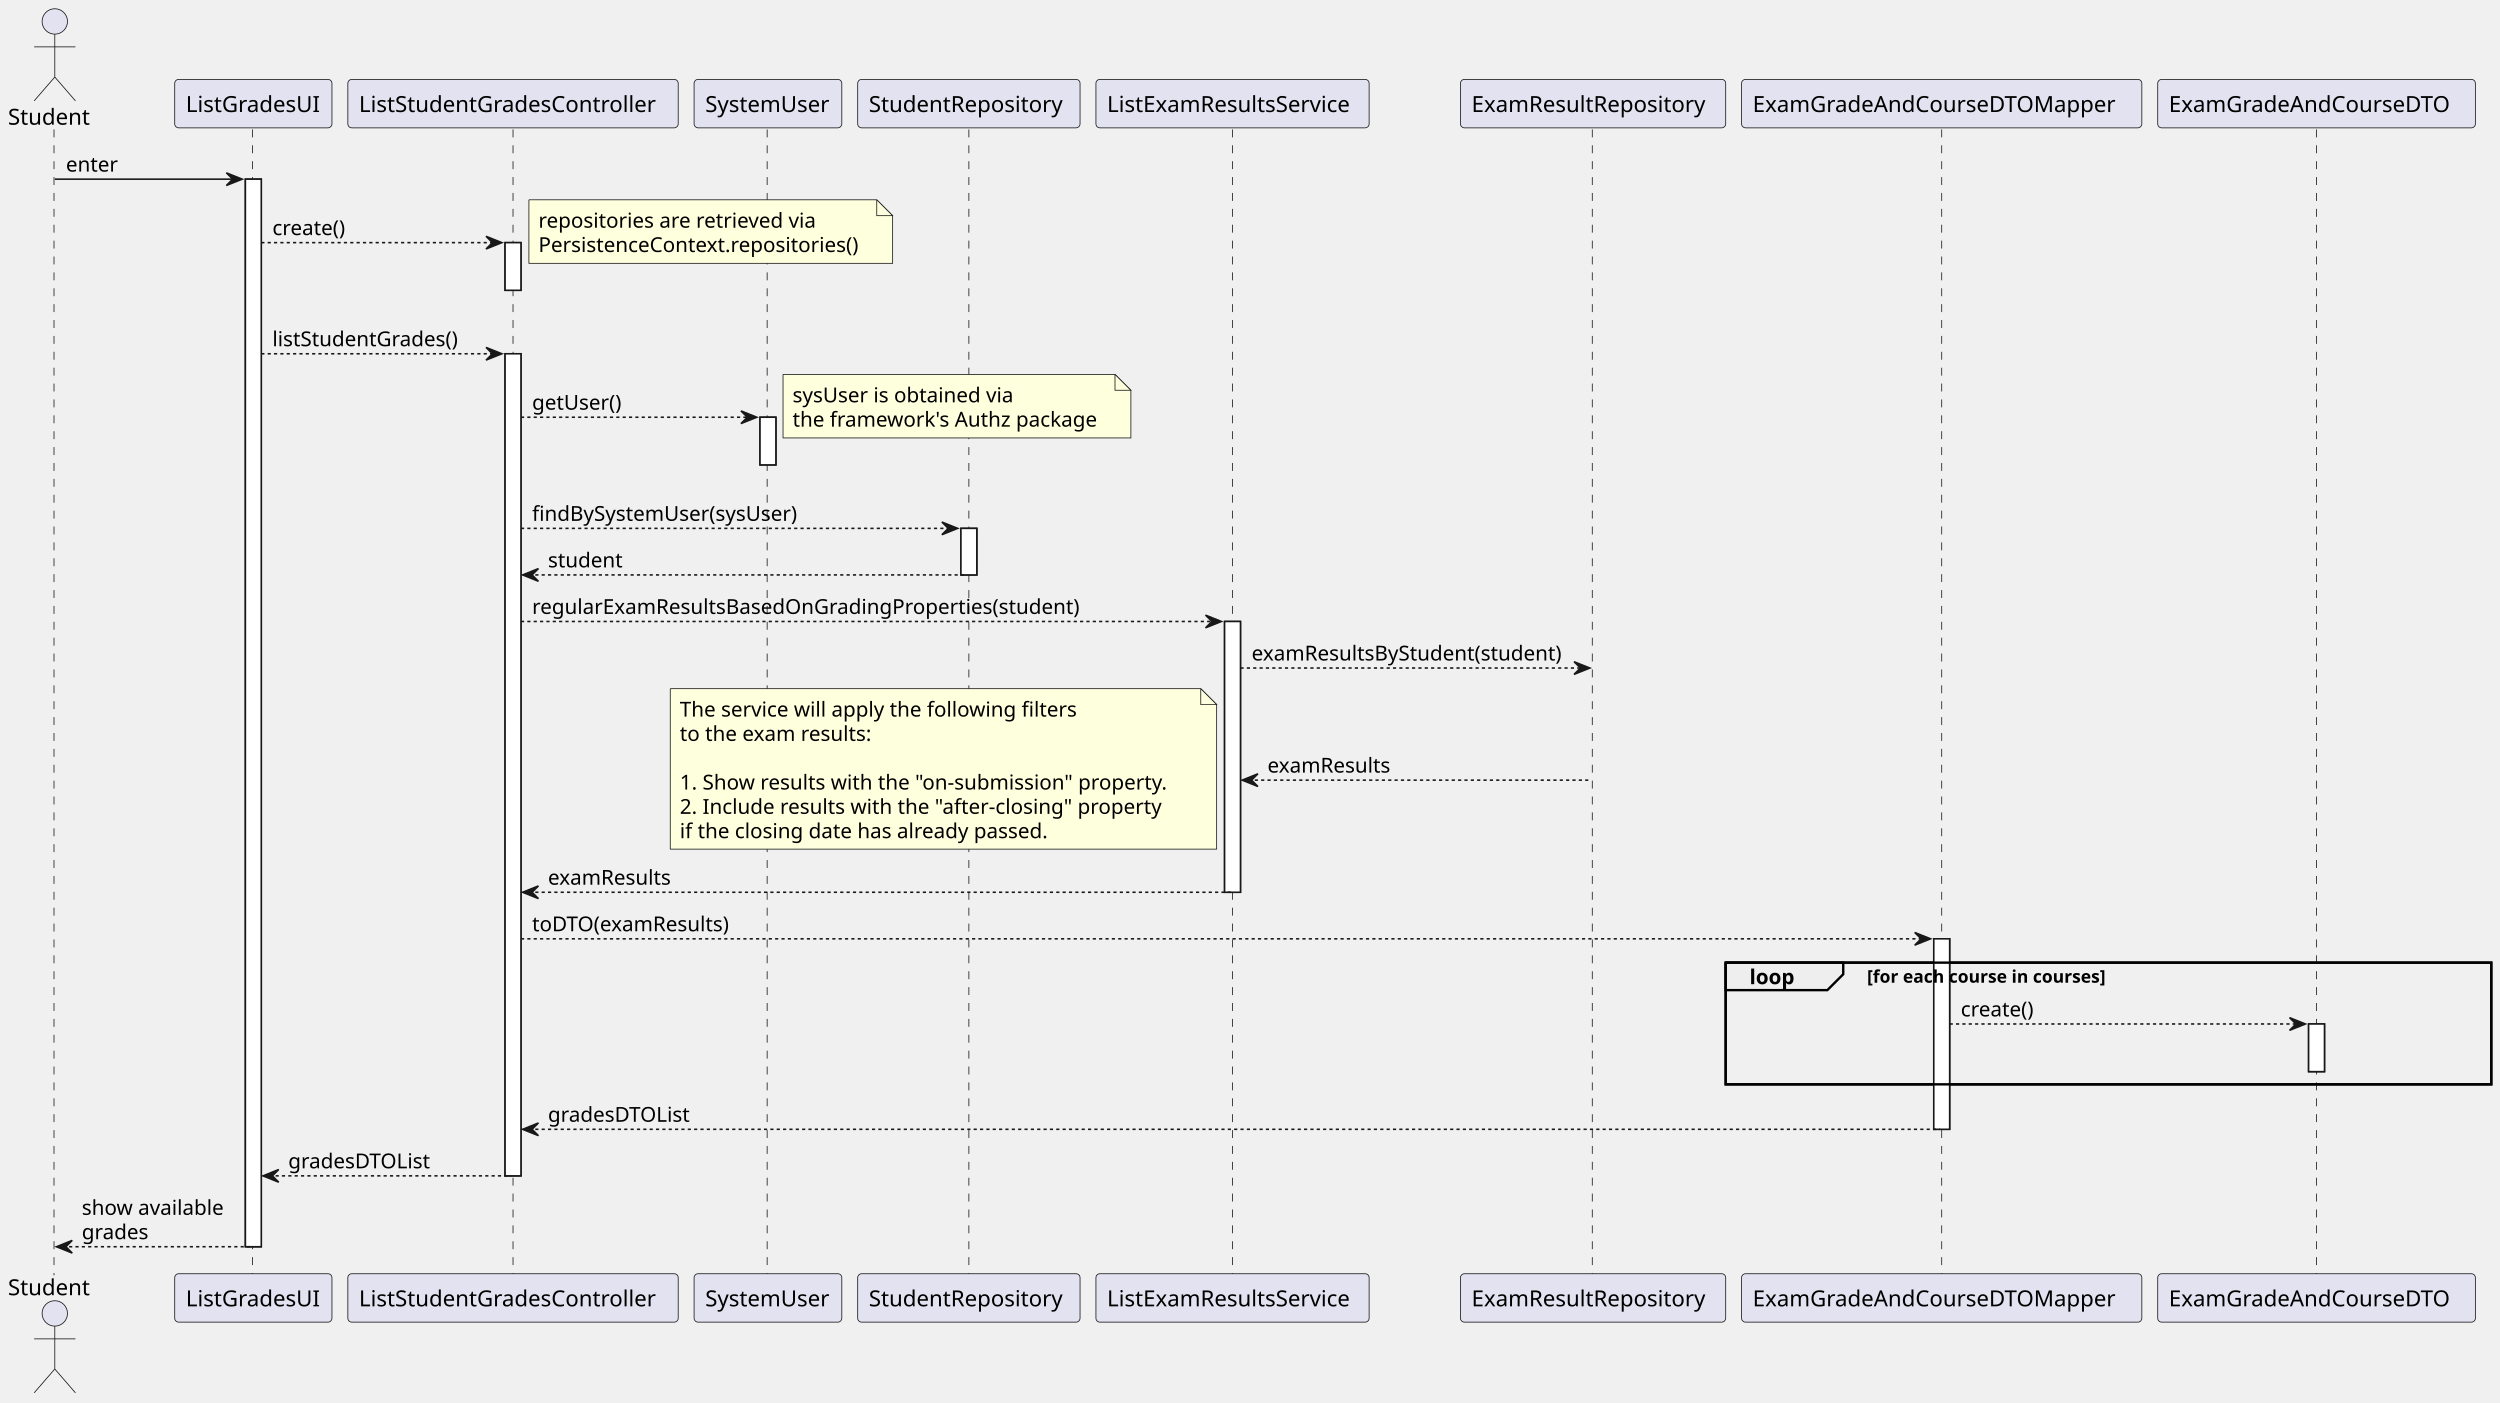
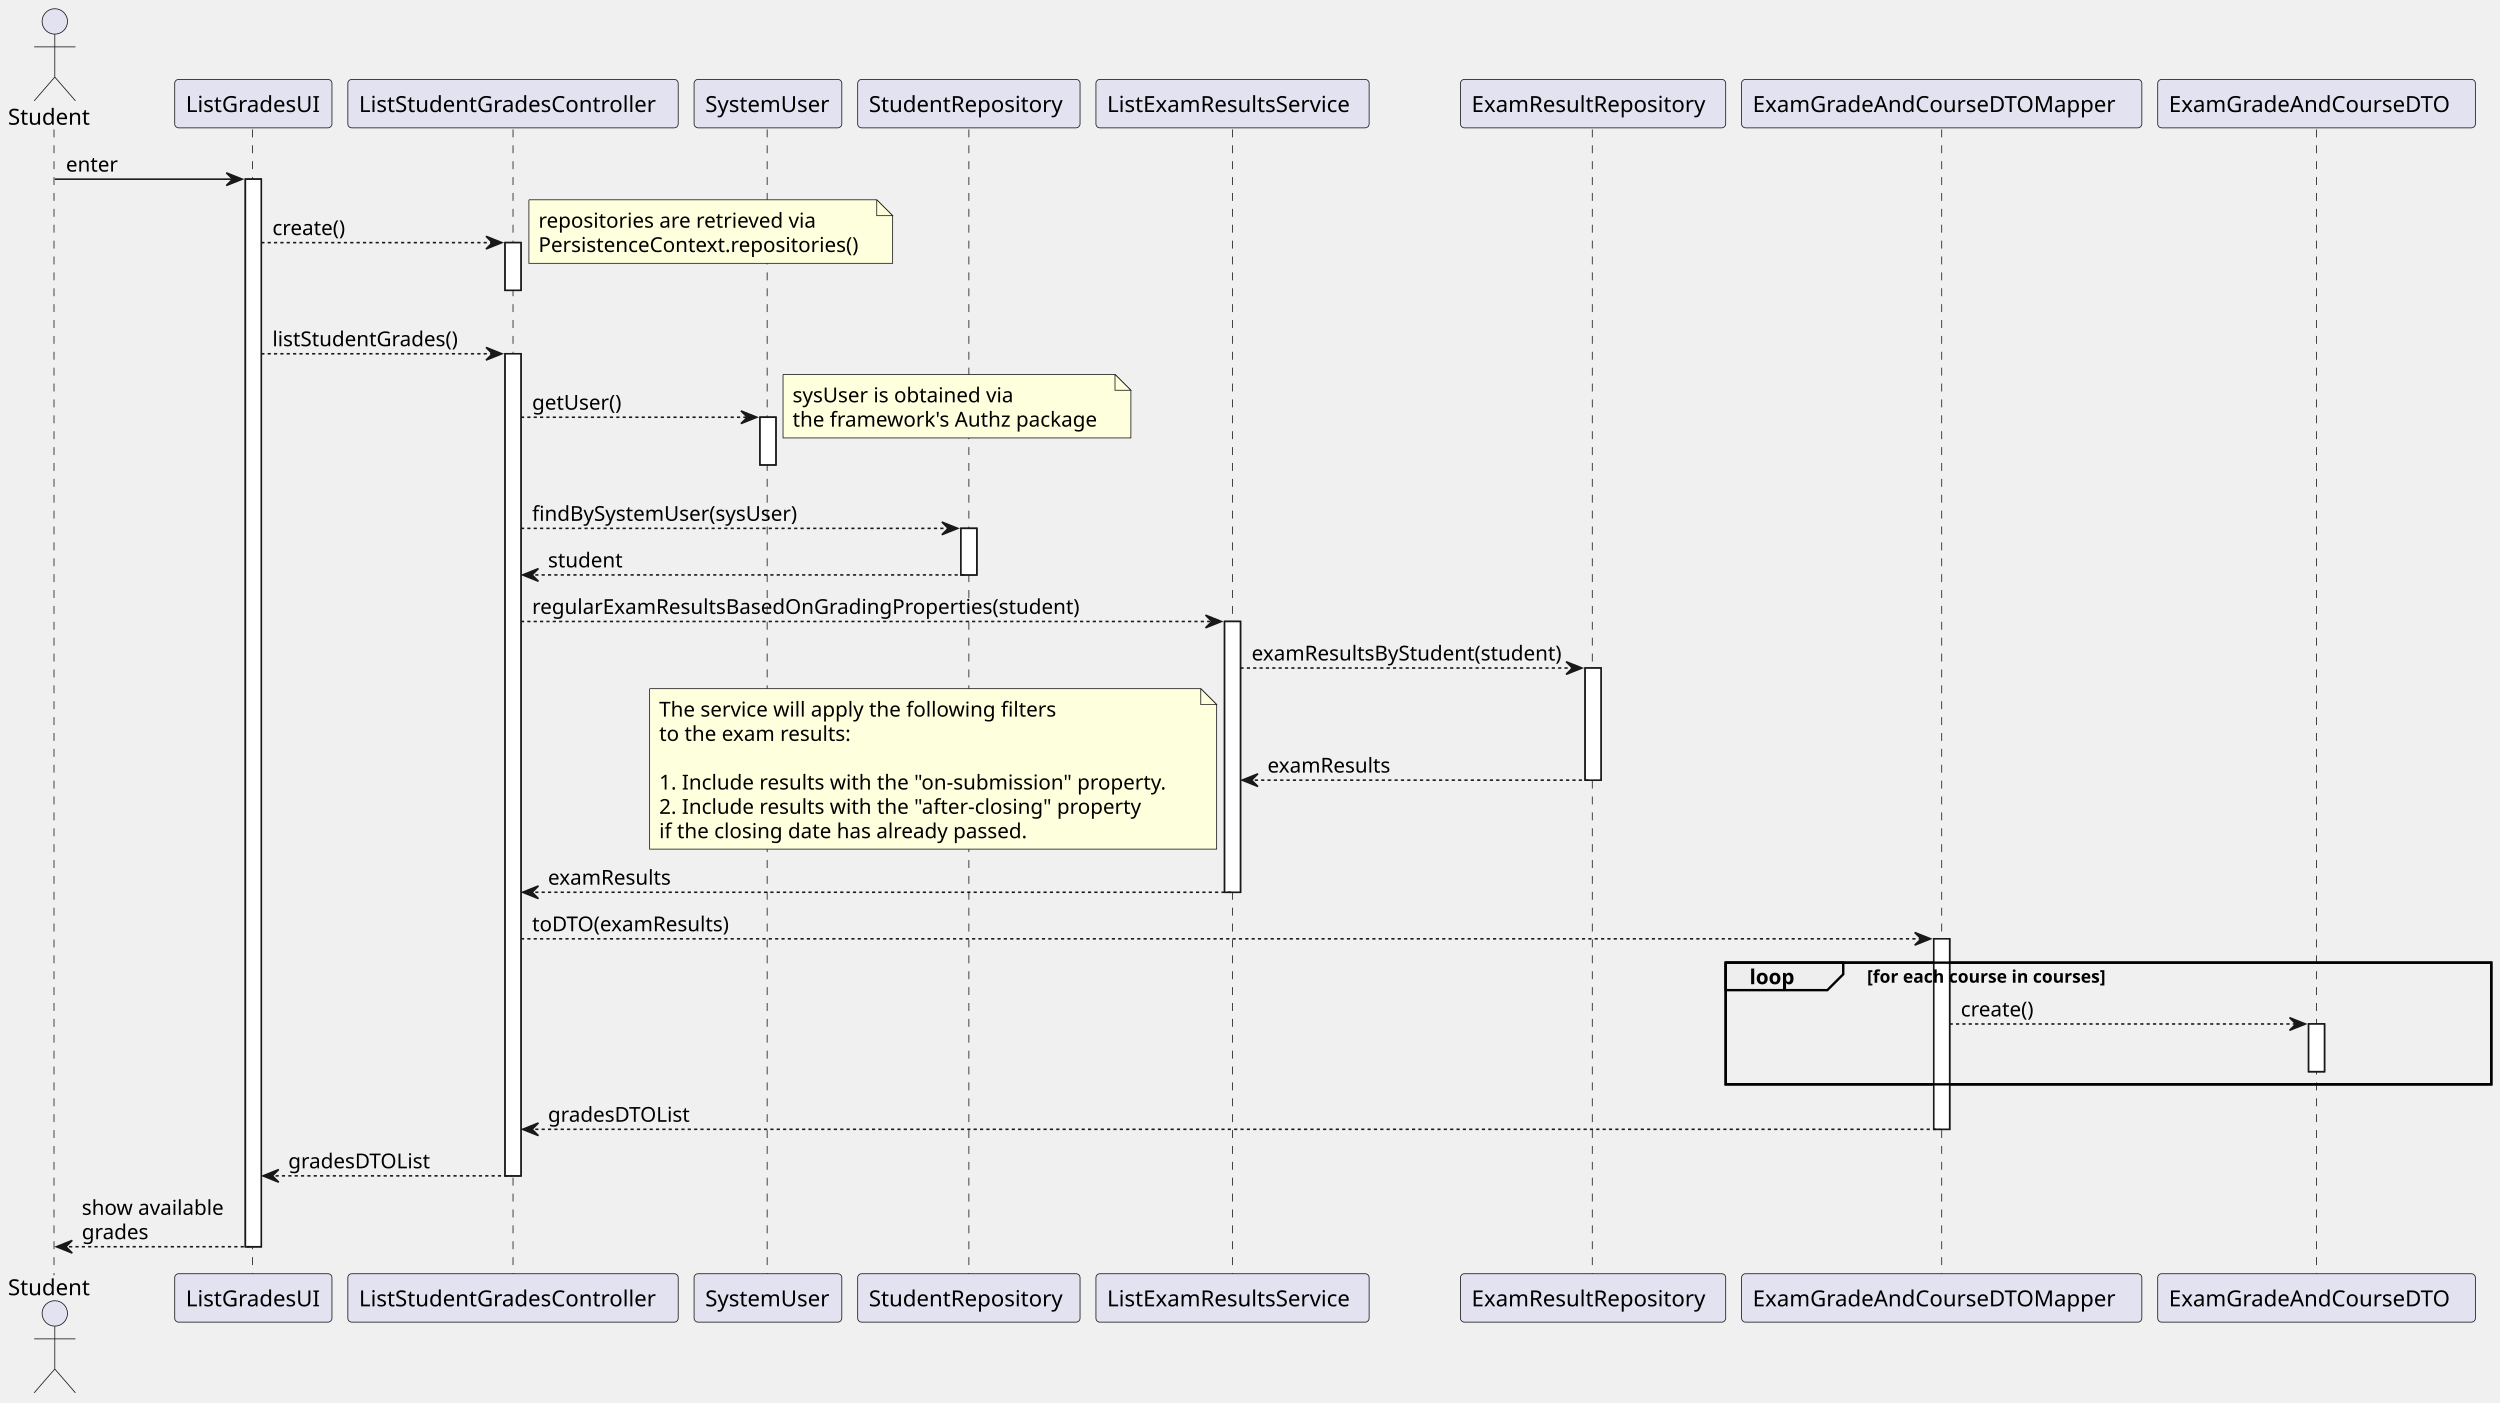
<svg xmlns="http://www.w3.org/2000/svg" contentStyleType="text/css" height="883px" preserveAspectRatio="none" style="width:1574px;height:883px;background:#FFFFFF;" version="1.1" viewBox="0 0 1574 883" width="1574px" zoomAndPan="magnify">
  <defs />
  <g>
    <rect fill="#FFFFFF" height="672.143" style="stroke:#181818;stroke-width:1.0;" width="10" x="154.5" y="112.799" />
    <rect fill="#FFFFFF" height="30" style="stroke:#181818;stroke-width:1.0;" width="10" x="318" y="152.765" />
    <rect fill="#FFFFFF" height="517.59" style="stroke:#181818;stroke-width:1.0;" width="10" x="318" y="222.731" />
    <rect fill="#FFFFFF" height="30" style="stroke:#181818;stroke-width:1.0;" width="10" x="478.5" y="262.696" />
    <rect fill="#FFFFFF" height="29.311" style="stroke:#181818;stroke-width:1.0;" width="10" x="605" y="332.662" />
    <rect fill="#FFFFFF" height="170.484" style="stroke:#181818;stroke-width:1.0;" width="10" x="771" y="391.283" />
+     <rect fill="#FFFFFF" height="70.587" style="stroke:#181818;stroke-width:1.0;" width="10" x="998" y="420.594" />
    <rect fill="#FFFFFF" height="119.932" style="stroke:#181818;stroke-width:1.0;" width="10" x="1217.5" y="591.078" />
    <rect fill="#FFFFFF" height="30" style="stroke:#181818;stroke-width:1.0;" width="10" x="1453.5" y="644.699" />
    <rect fill="none" height="76.621" style="stroke:#000000;stroke-width:1.5;" width="482" x="1086.5" y="606.078" />
    <line style="stroke:#181818;stroke-width:0.5;stroke-dasharray:5.0,5.0;" x1="34" x2="34" y1="81.488" y2="802.941" />
    <line style="stroke:#181818;stroke-width:0.5;stroke-dasharray:5.0,5.0;" x1="159" x2="159" y1="81.488" y2="802.941" />
    <line style="stroke:#181818;stroke-width:0.5;stroke-dasharray:5.0,5.0;" x1="323" x2="323" y1="81.488" y2="802.941" />
    <line style="stroke:#181818;stroke-width:0.5;stroke-dasharray:5.0,5.0;" x1="483" x2="483" y1="81.488" y2="802.941" />
    <line style="stroke:#181818;stroke-width:0.5;stroke-dasharray:5.0,5.0;" x1="610" x2="610" y1="81.488" y2="802.941" />
    <line style="stroke:#181818;stroke-width:0.5;stroke-dasharray:5.0,5.0;" x1="776" x2="776" y1="81.488" y2="802.941" />
    <line style="stroke:#181818;stroke-width:0.5;stroke-dasharray:5.0,5.0;" x1="1002.5" x2="1002.5" y1="81.488" y2="802.941" />
    <line style="stroke:#181818;stroke-width:0.5;stroke-dasharray:5.0,5.0;" x1="1222.5" x2="1222.5" y1="81.488" y2="802.941" />
    <line style="stroke:#181818;stroke-width:0.5;stroke-dasharray:5.0,5.0;" x1="1458.5" x2="1458.5" y1="81.488" y2="802.941" />
    <text fill="#000000" font-family="sans-serif" font-size="14" lengthAdjust="spacing" textLength="53" x="5" y="78.535">Student</text>
    <ellipse cx="34.5" cy="13.5" fill="#E2E2F0" rx="8" ry="8" style="stroke:#181818;stroke-width:0.5;" />
    <path d="M34.5,21.5 L34.5,48.5 M21.5,29.5 L47.5,29.5 M34.5,48.5 L21.5,63.5 M34.5,48.5 L47.5,63.5 " fill="none" style="stroke:#181818;stroke-width:0.5;" />
    <text fill="#000000" font-family="sans-serif" font-size="14" lengthAdjust="spacing" textLength="53" x="5" y="815.477">Student</text>
    <ellipse cx="34.5" cy="826.93" fill="#E2E2F0" rx="8" ry="8" style="stroke:#181818;stroke-width:0.5;" />
    <path d="M34.5,834.93 L34.5,861.93 M21.5,842.93 L47.5,842.93 M34.5,861.93 L21.5,876.93 M34.5,861.93 L47.5,876.93 " fill="none" style="stroke:#181818;stroke-width:0.5;" />
    <rect fill="#E2E2F0" height="30.488" rx="2.5" ry="2.5" style="stroke:#181818;stroke-width:0.5;" width="99" x="110" y="50" />
    <text fill="#000000" font-family="sans-serif" font-size="14" lengthAdjust="spacing" textLength="85" x="117" y="70.535">ListGradesUI</text>
    <rect fill="#E2E2F0" height="30.488" rx="2.5" ry="2.5" style="stroke:#181818;stroke-width:0.5;" width="99" x="110" y="801.941" />
    <text fill="#000000" font-family="sans-serif" font-size="14" lengthAdjust="spacing" textLength="85" x="117" y="822.477">ListGradesUI</text>
    <rect fill="#E2E2F0" height="30.488" rx="2.5" ry="2.5" style="stroke:#181818;stroke-width:0.5;" width="208" x="219" y="50" />
    <text fill="#000000" font-family="sans-serif" font-size="14" lengthAdjust="spacing" textLength="194" x="226" y="70.535">ListStudentGradesController</text>
    <rect fill="#E2E2F0" height="30.488" rx="2.5" ry="2.5" style="stroke:#181818;stroke-width:0.5;" width="208" x="219" y="801.941" />
    <text fill="#000000" font-family="sans-serif" font-size="14" lengthAdjust="spacing" textLength="194" x="226" y="822.477">ListStudentGradesController</text>
    <rect fill="#E2E2F0" height="30.488" rx="2.5" ry="2.5" style="stroke:#181818;stroke-width:0.5;" width="93" x="437" y="50" />
    <text fill="#000000" font-family="sans-serif" font-size="14" lengthAdjust="spacing" textLength="79" x="444" y="70.535">SystemUser</text>
    <rect fill="#E2E2F0" height="30.488" rx="2.5" ry="2.5" style="stroke:#181818;stroke-width:0.5;" width="93" x="437" y="801.941" />
    <text fill="#000000" font-family="sans-serif" font-size="14" lengthAdjust="spacing" textLength="79" x="444" y="822.477">SystemUser</text>
    <rect fill="#E2E2F0" height="30.488" rx="2.5" ry="2.5" style="stroke:#181818;stroke-width:0.5;" width="140" x="540" y="50" />
    <text fill="#000000" font-family="sans-serif" font-size="14" lengthAdjust="spacing" textLength="126" x="547" y="70.535">StudentRepository</text>
    <rect fill="#E2E2F0" height="30.488" rx="2.5" ry="2.5" style="stroke:#181818;stroke-width:0.5;" width="140" x="540" y="801.941" />
    <text fill="#000000" font-family="sans-serif" font-size="14" lengthAdjust="spacing" textLength="126" x="547" y="822.477">StudentRepository</text>
    <rect fill="#E2E2F0" height="30.488" rx="2.5" ry="2.5" style="stroke:#181818;stroke-width:0.5;" width="172" x="690" y="50" />
    <text fill="#000000" font-family="sans-serif" font-size="14" lengthAdjust="spacing" textLength="158" x="697" y="70.535">ListExamResultsService</text>
    <rect fill="#E2E2F0" height="30.488" rx="2.5" ry="2.5" style="stroke:#181818;stroke-width:0.5;" width="172" x="690" y="801.941" />
    <text fill="#000000" font-family="sans-serif" font-size="14" lengthAdjust="spacing" textLength="158" x="697" y="822.477">ListExamResultsService</text>
    <rect fill="#E2E2F0" height="30.488" rx="2.5" ry="2.5" style="stroke:#181818;stroke-width:0.5;" width="167" x="919.5" y="50" />
    <text fill="#000000" font-family="sans-serif" font-size="14" lengthAdjust="spacing" textLength="153" x="926.5" y="70.535">ExamResultRepository</text>
    <rect fill="#E2E2F0" height="30.488" rx="2.5" ry="2.5" style="stroke:#181818;stroke-width:0.5;" width="167" x="919.5" y="801.941" />
    <text fill="#000000" font-family="sans-serif" font-size="14" lengthAdjust="spacing" textLength="153" x="926.5" y="822.477">ExamResultRepository</text>
    <rect fill="#E2E2F0" height="30.488" rx="2.5" ry="2.5" style="stroke:#181818;stroke-width:0.5;" width="252" x="1096.5" y="50" />
    <text fill="#000000" font-family="sans-serif" font-size="14" lengthAdjust="spacing" textLength="238" x="1103.5" y="70.535">ExamGradeAndCourseDTOMapper</text>
    <rect fill="#E2E2F0" height="30.488" rx="2.5" ry="2.5" style="stroke:#181818;stroke-width:0.5;" width="252" x="1096.5" y="801.941" />
    <text fill="#000000" font-family="sans-serif" font-size="14" lengthAdjust="spacing" textLength="238" x="1103.5" y="822.477">ExamGradeAndCourseDTOMapper</text>
    <rect fill="#E2E2F0" height="30.488" rx="2.5" ry="2.5" style="stroke:#181818;stroke-width:0.5;" width="200" x="1358.5" y="50" />
    <text fill="#000000" font-family="sans-serif" font-size="14" lengthAdjust="spacing" textLength="186" x="1365.5" y="70.535">ExamGradeAndCourseDTO</text>
    <rect fill="#E2E2F0" height="30.488" rx="2.5" ry="2.5" style="stroke:#181818;stroke-width:0.5;" width="200" x="1358.5" y="801.941" />
    <text fill="#000000" font-family="sans-serif" font-size="14" lengthAdjust="spacing" textLength="186" x="1365.5" y="822.477">ExamGradeAndCourseDTO</text>
    <rect fill="#FFFFFF" height="672.143" style="stroke:#181818;stroke-width:1.0;" width="10" x="154.5" y="112.799" />
    <rect fill="#FFFFFF" height="30" style="stroke:#181818;stroke-width:1.0;" width="10" x="318" y="152.765" />
    <rect fill="#FFFFFF" height="517.59" style="stroke:#181818;stroke-width:1.0;" width="10" x="318" y="222.731" />
    <rect fill="#FFFFFF" height="30" style="stroke:#181818;stroke-width:1.0;" width="10" x="478.5" y="262.696" />
    <rect fill="#FFFFFF" height="29.311" style="stroke:#181818;stroke-width:1.0;" width="10" x="605" y="332.662" />
    <rect fill="#FFFFFF" height="170.484" style="stroke:#181818;stroke-width:1.0;" width="10" x="771" y="391.283" />
+     <rect fill="#FFFFFF" height="70.587" style="stroke:#181818;stroke-width:1.0;" width="10" x="998" y="420.594" />
    <rect fill="#FFFFFF" height="119.932" style="stroke:#181818;stroke-width:1.0;" width="10" x="1217.5" y="591.078" />
    <rect fill="#FFFFFF" height="30" style="stroke:#181818;stroke-width:1.0;" width="10" x="1453.5" y="644.699" />
    <polygon fill="#181818" points="142.5,108.799,152.5,112.799,142.5,116.799,146.5,112.799" style="stroke:#181818;stroke-width:1.0;" />
    <line style="stroke:#181818;stroke-width:1.0;" x1="34.5" x2="148.5" y1="112.799" y2="112.799" />
    <text fill="#000000" font-family="sans-serif" font-size="13" lengthAdjust="spacing" textLength="32" x="41.5" y="108.057">enter</text>
    <polygon fill="#181818" points="306,148.765,316,152.765,306,156.765,310,152.765" style="stroke:#181818;stroke-width:1.0;" />
    <line style="stroke:#181818;stroke-width:1.0;stroke-dasharray:2.0,2.0;" x1="164.5" x2="312" y1="152.765" y2="152.765" />
    <text fill="#000000" font-family="sans-serif" font-size="13" lengthAdjust="spacing" textLength="46" x="171.5" y="148.023">create()</text>
    <path d="M333,125.799 L333,165.799 L562,165.799 L562,135.799 L552,125.799 L333,125.799 " fill="#FEFFDD" style="stroke:#181818;stroke-width:0.5;" />
    <path d="M552,125.799 L552,135.799 L562,135.799 L552,125.799 " fill="#FEFFDD" style="stroke:#181818;stroke-width:0.5;" />
    <text fill="#000000" font-family="sans-serif" font-size="13" lengthAdjust="spacing" textLength="179" x="339" y="143.367">repositories are retrieved via</text>
    <text fill="#000000" font-family="sans-serif" font-size="13" lengthAdjust="spacing" textLength="208" x="339" y="158.678">PersistenceContext.repositories()</text>
    <polygon fill="#181818" points="306,218.731,316,222.731,306,226.731,310,222.731" style="stroke:#181818;stroke-width:1.0;" />
    <line style="stroke:#181818;stroke-width:1.0;stroke-dasharray:2.0,2.0;" x1="164.5" x2="312" y1="222.731" y2="222.731" />
    <text fill="#000000" font-family="sans-serif" font-size="13" lengthAdjust="spacing" textLength="119" x="171.5" y="217.988">listStudentGrades()</text>
    <polygon fill="#181818" points="466.5,258.696,476.5,262.696,466.5,266.696,470.5,262.696" style="stroke:#181818;stroke-width:1.0;" />
    <line style="stroke:#181818;stroke-width:1.0;stroke-dasharray:2.0,2.0;" x1="328" x2="472.5" y1="262.696" y2="262.696" />
    <text fill="#000000" font-family="sans-serif" font-size="13" lengthAdjust="spacing" textLength="56" x="335" y="257.954">getUser()</text>
    <path d="M493,235.731 L493,275.731 L712,275.731 L712,245.731 L702,235.731 L493,235.731 " fill="#FEFFDD" style="stroke:#181818;stroke-width:0.5;" />
    <path d="M702,235.731 L702,245.731 L712,245.731 L702,235.731 " fill="#FEFFDD" style="stroke:#181818;stroke-width:0.5;" />
    <text fill="#000000" font-family="sans-serif" font-size="13" lengthAdjust="spacing" textLength="145" x="499" y="253.299">sysUser is obtained via</text>
    <text fill="#000000" font-family="sans-serif" font-size="13" lengthAdjust="spacing" textLength="198" x="499" y="268.609">the framework's Authz package</text>
    <polygon fill="#181818" points="593,328.662,603,332.662,593,336.662,597,332.662" style="stroke:#181818;stroke-width:1.0;" />
    <line style="stroke:#181818;stroke-width:1.0;stroke-dasharray:2.0,2.0;" x1="328" x2="599" y1="332.662" y2="332.662" />
    <text fill="#000000" font-family="sans-serif" font-size="13" lengthAdjust="spacing" textLength="169" x="335" y="327.92">findBySystemUser(sysUser)</text>
    <polygon fill="#181818" points="339,357.973,329,361.973,339,365.973,335,361.973" style="stroke:#181818;stroke-width:1.0;" />
    <line style="stroke:#181818;stroke-width:1.0;stroke-dasharray:2.0,2.0;" x1="333" x2="609" y1="361.973" y2="361.973" />
    <text fill="#000000" font-family="sans-serif" font-size="13" lengthAdjust="spacing" textLength="48" x="345" y="357.231">student</text>
    <polygon fill="#181818" points="759,387.283,769,391.283,759,395.283,763,391.283" style="stroke:#181818;stroke-width:1.0;" />
    <line style="stroke:#181818;stroke-width:1.0;stroke-dasharray:2.0,2.0;" x1="328" x2="765" y1="391.283" y2="391.283" />
    <text fill="#000000" font-family="sans-serif" font-size="13" lengthAdjust="spacing" textLength="346" x="335" y="386.541">regularExamResultsBasedOnGradingProperties(student)</text>
-     <polygon fill="#181818" points="991,416.594,1001,420.594,991,424.594,995,420.594" style="stroke:#181818;stroke-width:1.0;" />
-     <line style="stroke:#181818;stroke-width:1.0;stroke-dasharray:2.0,2.0;" x1="781" x2="997" y1="420.594" y2="420.594" />
+     <polygon fill="#181818" points="986,416.594,996,420.594,986,424.594,990,420.594" style="stroke:#181818;stroke-width:1.0;" />
+     <line style="stroke:#181818;stroke-width:1.0;stroke-dasharray:2.0,2.0;" x1="781" x2="992" y1="420.594" y2="420.594" />
    <text fill="#000000" font-family="sans-serif" font-size="13" lengthAdjust="spacing" textLength="198" x="788" y="415.852">examResultsByStudent(student)</text>
    <polygon fill="#181818" points="792,487.181,782,491.181,792,495.181,788,491.181" style="stroke:#181818;stroke-width:1.0;" />
    <line style="stroke:#181818;stroke-width:1.0;stroke-dasharray:2.0,2.0;" x1="786" x2="1002" y1="491.181" y2="491.181" />
    <text fill="#000000" font-family="sans-serif" font-size="13" lengthAdjust="spacing" textLength="80" x="798" y="486.438">examResults</text>
-     <path d="M422,433.594 L422,534.594 L766,534.594 L766,443.594 L756,433.594 L422,433.594 " fill="#FEFFDD" style="stroke:#181818;stroke-width:0.5;" />
+     <path d="M409,433.594 L409,534.594 L766,534.594 L766,443.594 L756,433.594 L409,433.594 " fill="#FEFFDD" style="stroke:#181818;stroke-width:0.5;" />
    <path d="M756,433.594 L756,443.594 L766,443.594 L756,433.594 " fill="#FEFFDD" style="stroke:#181818;stroke-width:0.5;" />
-     <text fill="#000000" font-family="sans-serif" font-size="13" lengthAdjust="spacing" textLength="263" x="428" y="451.162">The service will apply the following filters</text>
-     <text fill="#000000" font-family="sans-serif" font-size="13" lengthAdjust="spacing" textLength="126" x="428" y="466.473">to the exam results:</text>
-     <text fill="#000000" font-family="sans-serif" font-size="13" lengthAdjust="spacing" textLength="4" x="428" y="481.783"> </text>
-     <text fill="#000000" font-family="sans-serif" font-size="13" lengthAdjust="spacing" textLength="323" x="428" y="497.094">1. Show results with the "on-submission" property.</text>
-     <text fill="#000000" font-family="sans-serif" font-size="13" lengthAdjust="spacing" textLength="318" x="428" y="512.404">2. Include results with the "after-closing" property</text>
-     <text fill="#000000" font-family="sans-serif" font-size="13" lengthAdjust="spacing" textLength="241" x="428" y="527.715">if the closing date has already passed.</text>
+     <text fill="#000000" font-family="sans-serif" font-size="13" lengthAdjust="spacing" textLength="263" x="415" y="451.162">The service will apply the following filters</text>
+     <text fill="#000000" font-family="sans-serif" font-size="13" lengthAdjust="spacing" textLength="126" x="415" y="466.473">to the exam results:</text>
+     <text fill="#000000" font-family="sans-serif" font-size="13" lengthAdjust="spacing" textLength="4" x="415" y="481.783"> </text>
+     <text fill="#000000" font-family="sans-serif" font-size="13" lengthAdjust="spacing" textLength="336" x="415" y="497.094">1. Include results with the "on-submission" property.</text>
+     <text fill="#000000" font-family="sans-serif" font-size="13" lengthAdjust="spacing" textLength="318" x="415" y="512.404">2. Include results with the "after-closing" property</text>
+     <text fill="#000000" font-family="sans-serif" font-size="13" lengthAdjust="spacing" textLength="241" x="415" y="527.715">if the closing date has already passed.</text>
    <polygon fill="#181818" points="339,557.768,329,561.768,339,565.768,335,561.768" style="stroke:#181818;stroke-width:1.0;" />
    <line style="stroke:#181818;stroke-width:1.0;stroke-dasharray:2.0,2.0;" x1="333" x2="775" y1="561.768" y2="561.768" />
    <text fill="#000000" font-family="sans-serif" font-size="13" lengthAdjust="spacing" textLength="80" x="345" y="557.025">examResults</text>
    <polygon fill="#181818" points="1205.5,587.078,1215.5,591.078,1205.5,595.078,1209.5,591.078" style="stroke:#181818;stroke-width:1.0;" />
    <line style="stroke:#181818;stroke-width:1.0;stroke-dasharray:2.0,2.0;" x1="328" x2="1211.5" y1="591.078" y2="591.078" />
    <text fill="#000000" font-family="sans-serif" font-size="13" lengthAdjust="spacing" textLength="129" x="335" y="586.336">toDTO(examResults)</text>
    <path d="M1086.5,606.078 L1160.5,606.078 L1160.5,613.389 L1150.5,623.389 L1086.5,623.389 L1086.5,606.078 " fill="#EEEEEE" style="stroke:#000000;stroke-width:1.5;" />
    <rect fill="none" height="76.621" style="stroke:#000000;stroke-width:1.5;" width="482" x="1086.5" y="606.078" />
    <text fill="#000000" font-family="sans-serif" font-size="13" font-weight="bold" lengthAdjust="spacing" textLength="29" x="1101.5" y="619.646">loop</text>
    <text fill="#000000" font-family="sans-serif" font-size="11" font-weight="bold" lengthAdjust="spacing" textLength="157" x="1175.5" y="618.713">[for each course in courses]</text>
    <polygon fill="#181818" points="1441.5,640.699,1451.5,644.699,1441.5,648.699,1445.5,644.699" style="stroke:#181818;stroke-width:1.0;" />
    <line style="stroke:#181818;stroke-width:1.0;stroke-dasharray:2.0,2.0;" x1="1227.5" x2="1447.5" y1="644.699" y2="644.699" />
    <text fill="#000000" font-family="sans-serif" font-size="13" lengthAdjust="spacing" textLength="46" x="1234.5" y="639.957">create()</text>
    <polygon fill="#181818" points="339,707.01,329,711.01,339,715.01,335,711.01" style="stroke:#181818;stroke-width:1.0;" />
    <line style="stroke:#181818;stroke-width:1.0;stroke-dasharray:2.0,2.0;" x1="333" x2="1221.5" y1="711.01" y2="711.01" />
    <text fill="#000000" font-family="sans-serif" font-size="13" lengthAdjust="spacing" textLength="93" x="345" y="706.268">gradesDTOList</text>
    <polygon fill="#181818" points="175.5,736.32,165.5,740.32,175.5,744.32,171.5,740.32" style="stroke:#181818;stroke-width:1.0;" />
    <line style="stroke:#181818;stroke-width:1.0;stroke-dasharray:2.0,2.0;" x1="169.5" x2="322" y1="740.32" y2="740.32" />
    <text fill="#000000" font-family="sans-serif" font-size="13" lengthAdjust="spacing" textLength="93" x="181.5" y="735.578">gradesDTOList</text>
    <polygon fill="#181818" points="45.5,780.941,35.5,784.941,45.5,788.941,41.5,784.941" style="stroke:#181818;stroke-width:1.0;" />
    <line style="stroke:#181818;stroke-width:1.0;stroke-dasharray:2.0,2.0;" x1="39.5" x2="158.5" y1="784.941" y2="784.941" />
    <text fill="#000000" font-family="sans-serif" font-size="13" lengthAdjust="spacing" textLength="92" x="51.5" y="764.889">show available</text>
    <text fill="#000000" font-family="sans-serif" font-size="13" lengthAdjust="spacing" textLength="42" x="51.5" y="780.199">grades</text>
  </g>
</svg>
